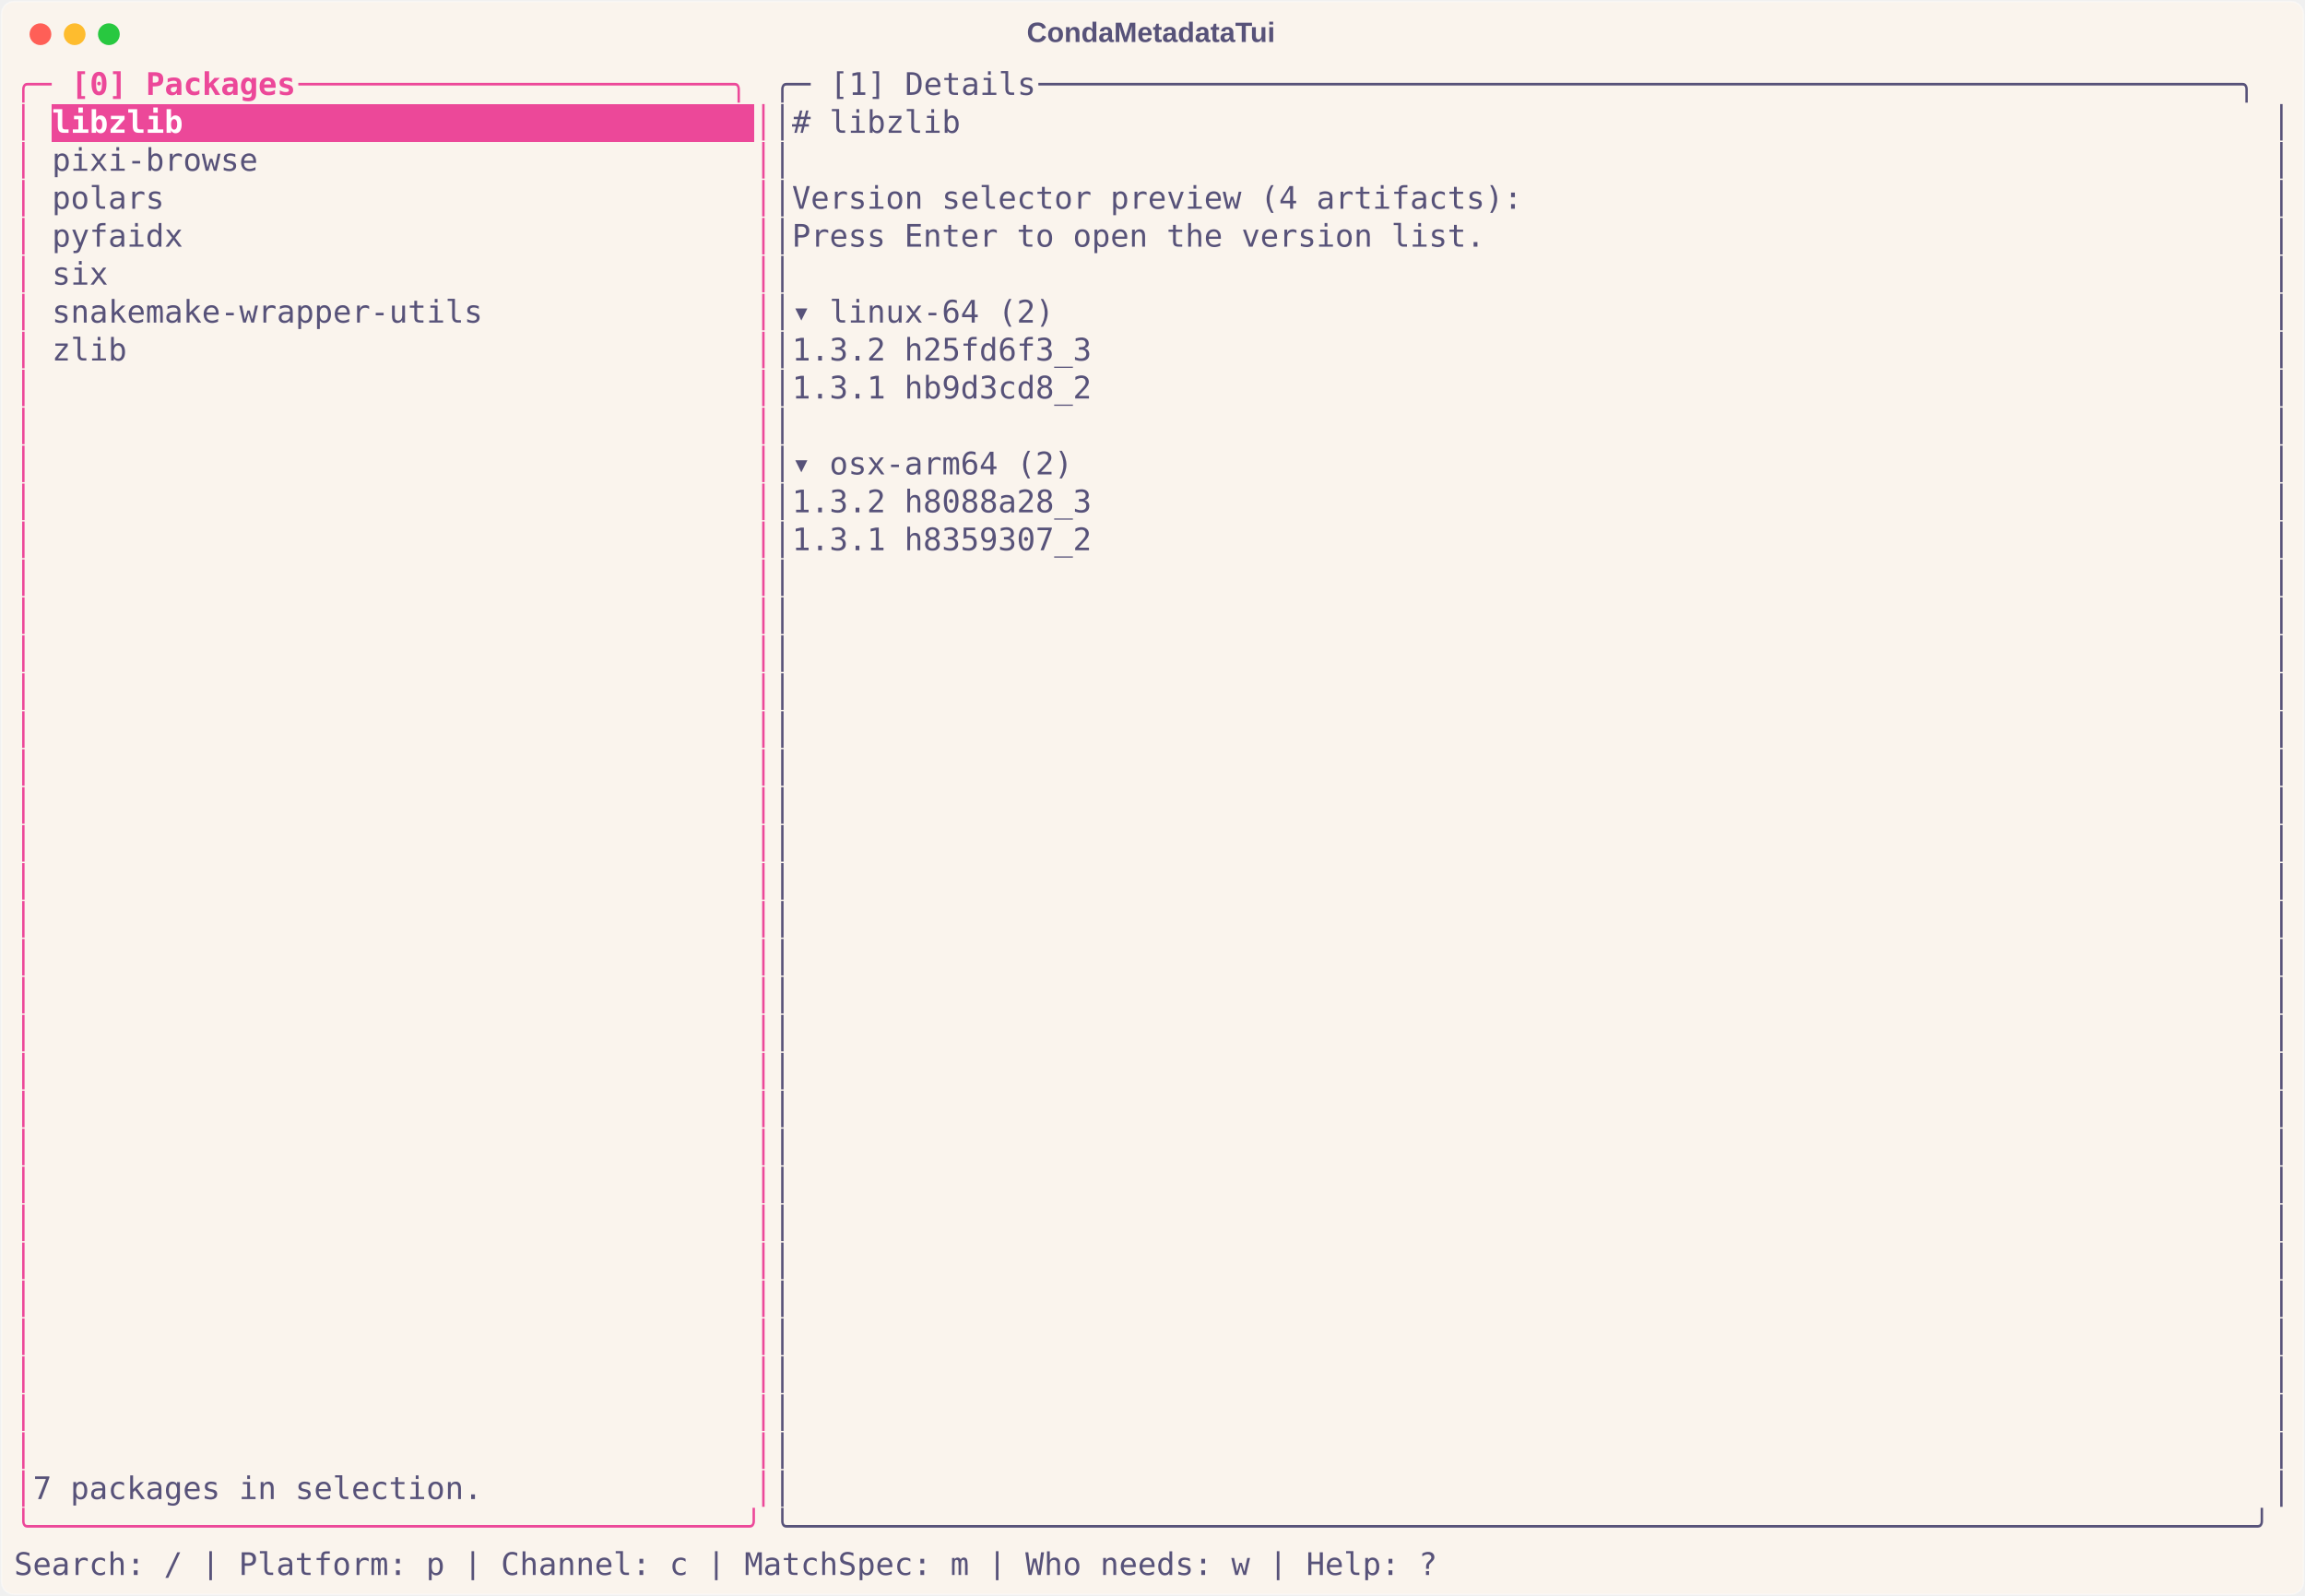
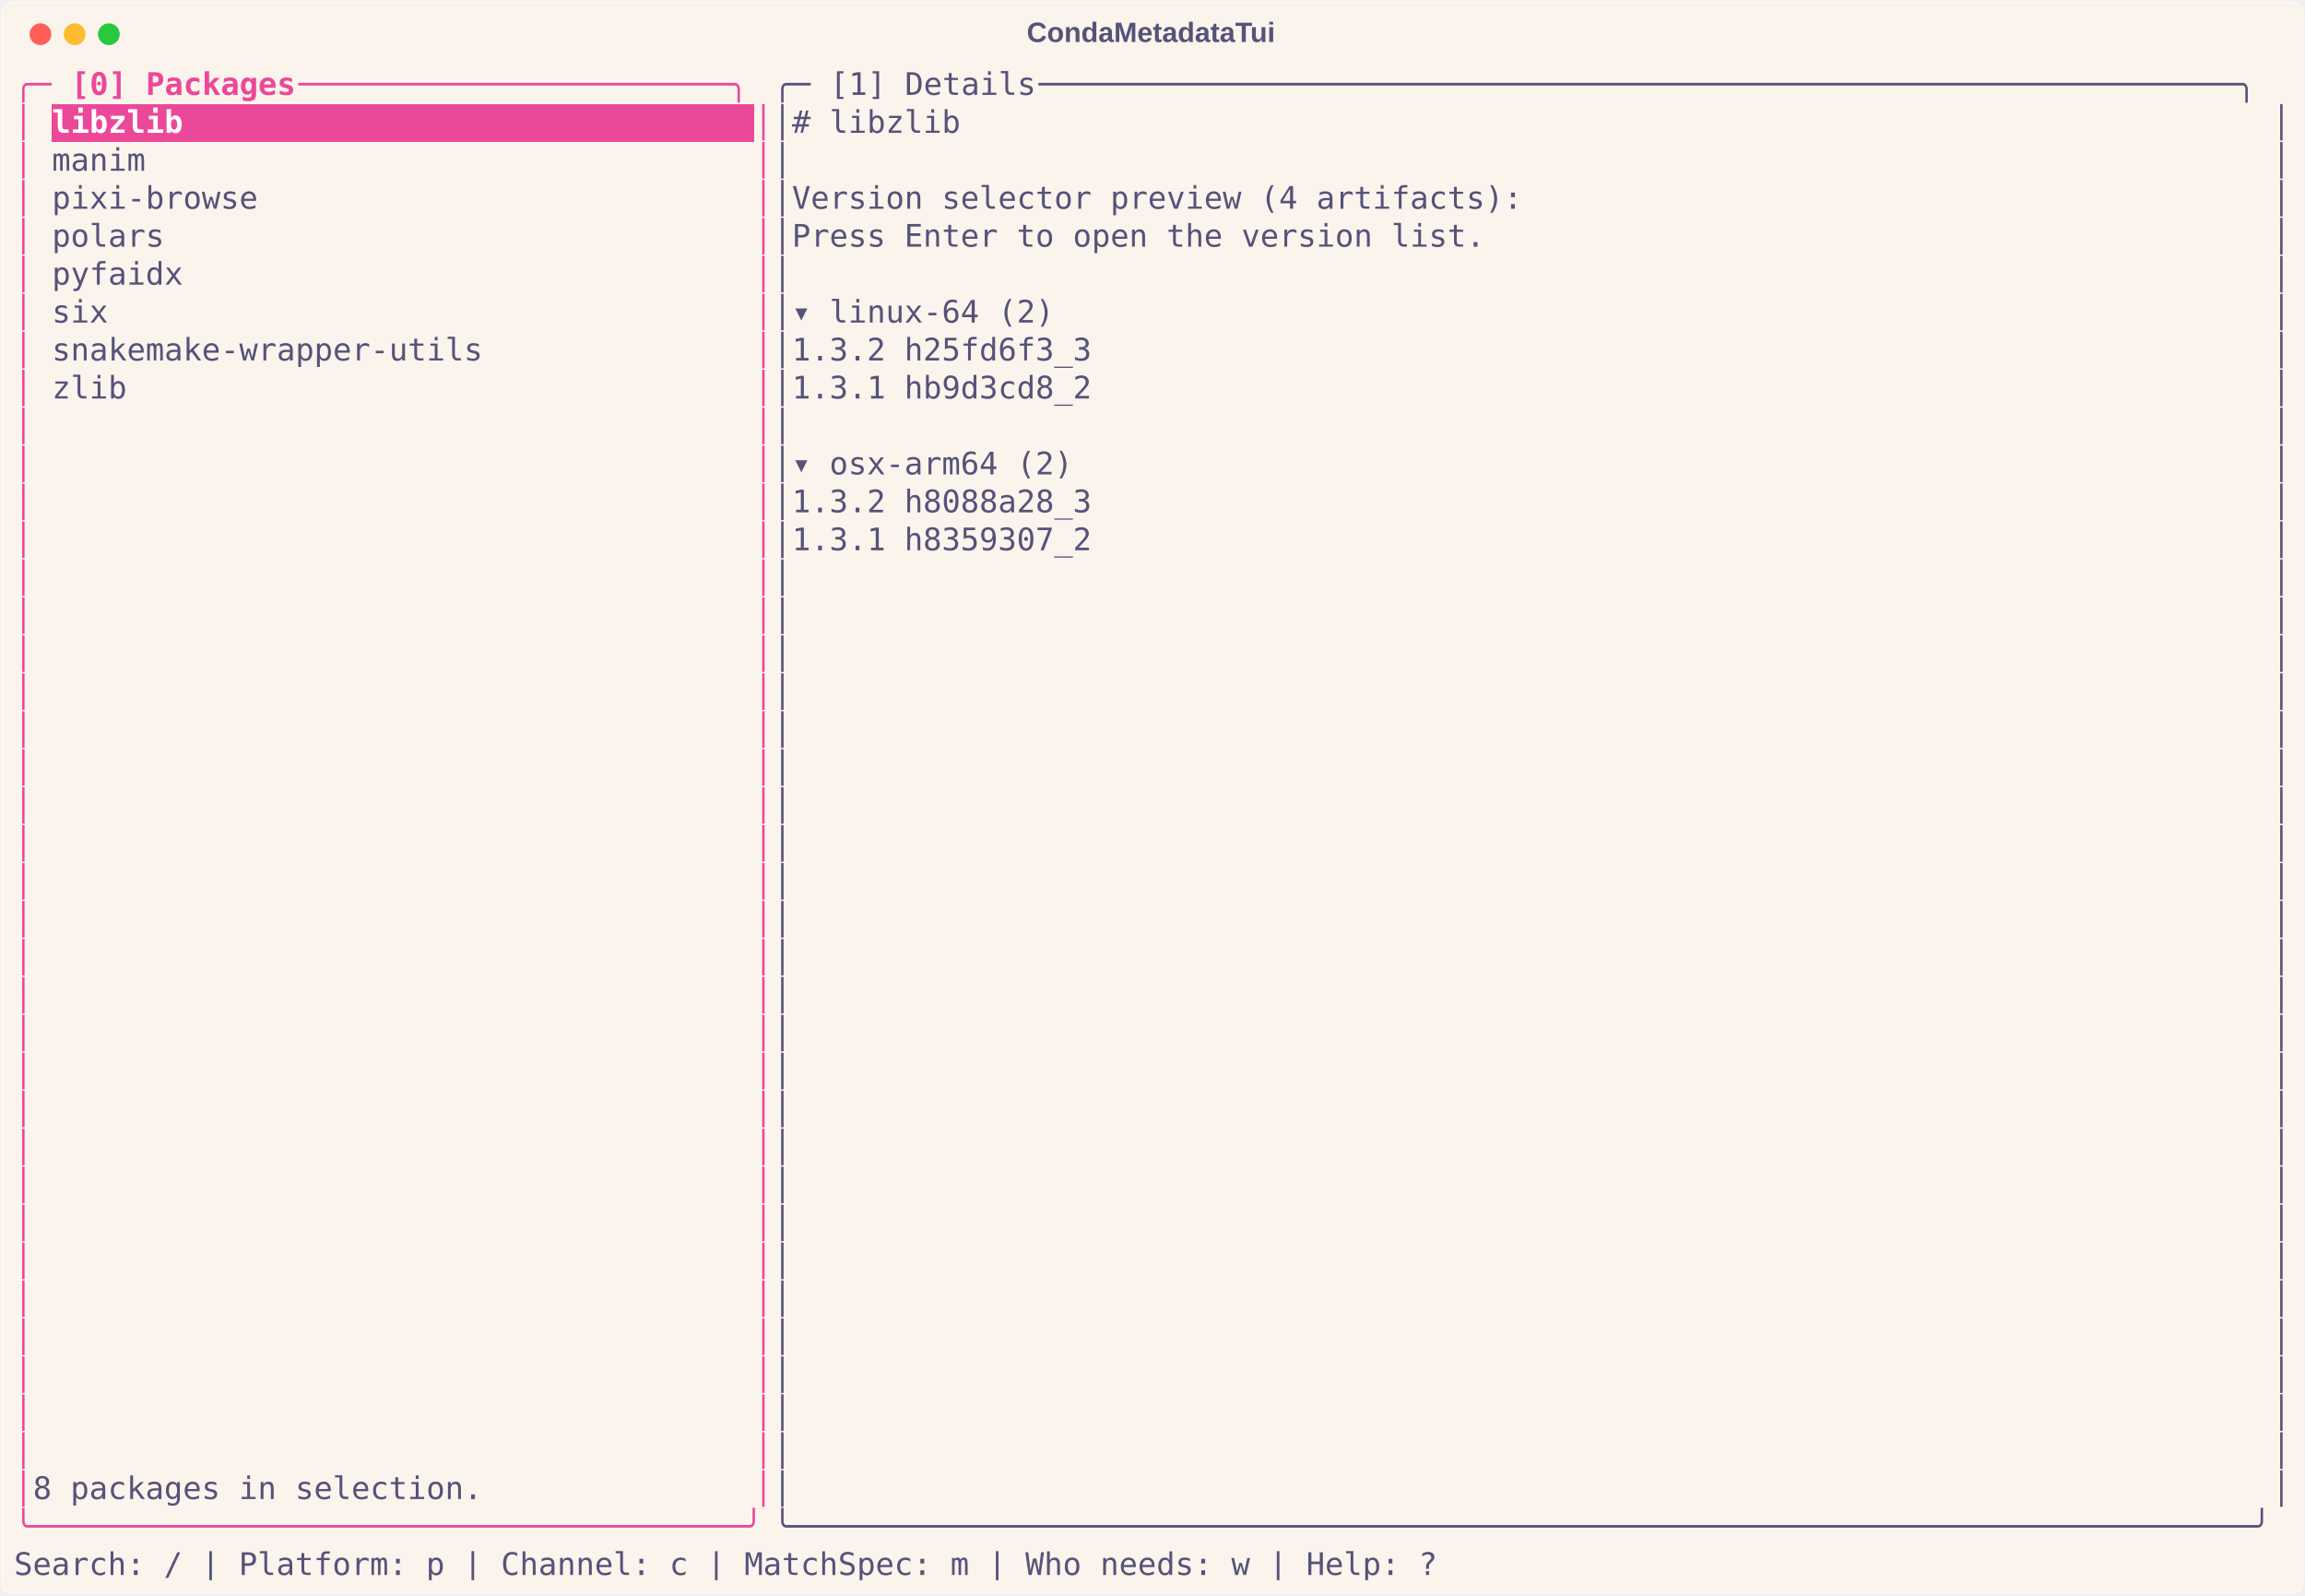
<svg xmlns="http://www.w3.org/2000/svg" class="rich-terminal" viewBox="0 0 1482 1026.0">
  <style>

    @font-face {
        font-family: "Fira Code";
        src: local("FiraCode-Regular"),
                url("https://cdnjs.cloudflare.com/ajax/libs/firacode/6.2.0/woff2/FiraCode-Regular.woff2") format("woff2"),
                url("https://cdnjs.cloudflare.com/ajax/libs/firacode/6.2.0/woff/FiraCode-Regular.woff") format("woff");
        font-style: normal;
        font-weight: 400;
    }
    @font-face {
        font-family: "Fira Code";
        src: local("FiraCode-Bold"),
                url("https://cdnjs.cloudflare.com/ajax/libs/firacode/6.2.0/woff2/FiraCode-Bold.woff2") format("woff2"),
                url("https://cdnjs.cloudflare.com/ajax/libs/firacode/6.2.0/woff/FiraCode-Bold.woff") format("woff");
        font-style: bold;
        font-weight: 700;
    }

    .terminal-matrix {
        font-family: Fira Code, monospace;
        font-size: 20px;
        line-height: 24.4px;
        font-variant-east-asian: full-width;
    }

    .terminal-title {
        font-size: 18px;
        font-weight: bold;
        font-family: arial;
    }

    .terminal-r1 { fill: #ec4899 }
.terminal-r2 { fill: #ec4899;font-weight: bold }
.terminal-r3 { fill: #575279 }
.terminal-r4 { fill: #ffffff;font-weight: bold }
    </style>
  <defs>
    <clipPath id="terminal-clip-terminal">
      <rect x="0" y="0" width="1463.0" height="975.0" />
    </clipPath>
    <clipPath id="terminal-line-0">
      <rect x="0" y="1.5" width="1464" height="24.65" />
    </clipPath>
    <clipPath id="terminal-line-1">
      <rect x="0" y="25.9" width="1464" height="24.65" />
    </clipPath>
    <clipPath id="terminal-line-2">
      <rect x="0" y="50.3" width="1464" height="24.65" />
    </clipPath>
    <clipPath id="terminal-line-3">
      <rect x="0" y="74.7" width="1464" height="24.65" />
    </clipPath>
    <clipPath id="terminal-line-4">
      <rect x="0" y="99.1" width="1464" height="24.65" />
    </clipPath>
    <clipPath id="terminal-line-5">
      <rect x="0" y="123.5" width="1464" height="24.65" />
    </clipPath>
    <clipPath id="terminal-line-6">
      <rect x="0" y="147.9" width="1464" height="24.65" />
    </clipPath>
    <clipPath id="terminal-line-7">
      <rect x="0" y="172.3" width="1464" height="24.65" />
    </clipPath>
    <clipPath id="terminal-line-8">
      <rect x="0" y="196.7" width="1464" height="24.65" />
    </clipPath>
    <clipPath id="terminal-line-9">
      <rect x="0" y="221.1" width="1464" height="24.65" />
    </clipPath>
    <clipPath id="terminal-line-10">
      <rect x="0" y="245.5" width="1464" height="24.65" />
    </clipPath>
    <clipPath id="terminal-line-11">
      <rect x="0" y="269.9" width="1464" height="24.65" />
    </clipPath>
    <clipPath id="terminal-line-12">
      <rect x="0" y="294.3" width="1464" height="24.65" />
    </clipPath>
    <clipPath id="terminal-line-13">
      <rect x="0" y="318.7" width="1464" height="24.65" />
    </clipPath>
    <clipPath id="terminal-line-14">
      <rect x="0" y="343.1" width="1464" height="24.65" />
    </clipPath>
    <clipPath id="terminal-line-15">
      <rect x="0" y="367.5" width="1464" height="24.65" />
    </clipPath>
    <clipPath id="terminal-line-16">
      <rect x="0" y="391.9" width="1464" height="24.65" />
    </clipPath>
    <clipPath id="terminal-line-17">
      <rect x="0" y="416.3" width="1464" height="24.65" />
    </clipPath>
    <clipPath id="terminal-line-18">
      <rect x="0" y="440.7" width="1464" height="24.65" />
    </clipPath>
    <clipPath id="terminal-line-19">
      <rect x="0" y="465.1" width="1464" height="24.65" />
    </clipPath>
    <clipPath id="terminal-line-20">
      <rect x="0" y="489.5" width="1464" height="24.65" />
    </clipPath>
    <clipPath id="terminal-line-21">
      <rect x="0" y="513.9" width="1464" height="24.65" />
    </clipPath>
    <clipPath id="terminal-line-22">
      <rect x="0" y="538.3" width="1464" height="24.65" />
    </clipPath>
    <clipPath id="terminal-line-23">
      <rect x="0" y="562.7" width="1464" height="24.65" />
    </clipPath>
    <clipPath id="terminal-line-24">
      <rect x="0" y="587.1" width="1464" height="24.65" />
    </clipPath>
    <clipPath id="terminal-line-25">
      <rect x="0" y="611.5" width="1464" height="24.65" />
    </clipPath>
    <clipPath id="terminal-line-26">
      <rect x="0" y="635.9" width="1464" height="24.65" />
    </clipPath>
    <clipPath id="terminal-line-27">
      <rect x="0" y="660.3" width="1464" height="24.65" />
    </clipPath>
    <clipPath id="terminal-line-28">
      <rect x="0" y="684.7" width="1464" height="24.65" />
    </clipPath>
    <clipPath id="terminal-line-29">
      <rect x="0" y="709.1" width="1464" height="24.65" />
    </clipPath>
    <clipPath id="terminal-line-30">
      <rect x="0" y="733.5" width="1464" height="24.65" />
    </clipPath>
    <clipPath id="terminal-line-31">
      <rect x="0" y="757.9" width="1464" height="24.65" />
    </clipPath>
    <clipPath id="terminal-line-32">
      <rect x="0" y="782.3" width="1464" height="24.65" />
    </clipPath>
    <clipPath id="terminal-line-33">
      <rect x="0" y="806.7" width="1464" height="24.65" />
    </clipPath>
    <clipPath id="terminal-line-34">
      <rect x="0" y="831.1" width="1464" height="24.65" />
    </clipPath>
    <clipPath id="terminal-line-35">
      <rect x="0" y="855.5" width="1464" height="24.65" />
    </clipPath>
    <clipPath id="terminal-line-36">
      <rect x="0" y="879.9" width="1464" height="24.65" />
    </clipPath>
    <clipPath id="terminal-line-37">
      <rect x="0" y="904.3" width="1464" height="24.65" />
    </clipPath>
    <clipPath id="terminal-line-38">
      <rect x="0" y="928.7" width="1464" height="24.65" />
    </clipPath>
  </defs>
  <rect fill="#faf4ed" stroke="rgba(255,255,255,0.35)" stroke-width="1" x="1" y="1" width="1480" height="1024" rx="8" />
  <text class="terminal-title" fill="#575279" text-anchor="middle" x="740" y="27">CondaMetadataTui</text>
  <g transform="translate(26,22)">
    <circle cx="0" cy="0" r="7" fill="#ff5f57" />
    <circle cx="22" cy="0" r="7" fill="#febc2e" />
    <circle cx="44" cy="0" r="7" fill="#28c840" />
  </g>
  <g transform="translate(9, 41)" clip-path="url(#terminal-clip-terminal)">
    <rect fill="#ec4899" x="24.4" y="25.9" width="85.4" height="24.65" shape-rendering="crispEdges" />
    <rect fill="#ec4899" x="109.8" y="25.9" width="366" height="24.65" shape-rendering="crispEdges" />
    <g class="terminal-matrix">
      <text class="terminal-r1" x="0" y="20" textLength="36.6" clip-path="url(#terminal-line-0)">╭─ </text>
      <text class="terminal-r2" x="36.6" y="20" textLength="146.4" clip-path="url(#terminal-line-0)">[0] Packages</text>
      <text class="terminal-r1" x="183" y="20" textLength="305" clip-path="url(#terminal-line-0)"> ───────────────────────╮</text>
      <text class="terminal-r3" x="488" y="20" textLength="36.6" clip-path="url(#terminal-line-0)">╭─ </text>
      <text class="terminal-r3" x="524.6" y="20" textLength="134.2" clip-path="url(#terminal-line-0)">[1] Details</text>
      <text class="terminal-r3" x="658.8" y="20" textLength="805.2" clip-path="url(#terminal-line-0)"> ────────────────────────────────────────────────────────────────╮</text>
      <text class="terminal-r3" x="1464" y="20" textLength="12.2" clip-path="url(#terminal-line-0)">
</text>
      <text class="terminal-r1" x="0" y="44.4" textLength="12.2" clip-path="url(#terminal-line-1)">│</text>
      <text class="terminal-r4" x="24.4" y="44.4" textLength="85.4" clip-path="url(#terminal-line-1)">libzlib</text>
      <text class="terminal-r1" x="475.8" y="44.4" textLength="12.2" clip-path="url(#terminal-line-1)">│</text>
      <text class="terminal-r3" x="488" y="44.4" textLength="12.2" clip-path="url(#terminal-line-1)">│</text>
      <text class="terminal-r3" x="500.2" y="44.4" textLength="109.8" clip-path="url(#terminal-line-1)"># libzlib</text>
      <text class="terminal-r3" x="1451.8" y="44.4" textLength="12.2" clip-path="url(#terminal-line-1)">│</text>
      <text class="terminal-r3" x="1464" y="44.4" textLength="12.2" clip-path="url(#terminal-line-1)">
</text>
      <text class="terminal-r1" x="0" y="68.8" textLength="12.2" clip-path="url(#terminal-line-2)">│</text>
-       <text class="terminal-r3" x="24.4" y="68.8" textLength="134.2" clip-path="url(#terminal-line-2)">pixi-browse</text>
+       <text class="terminal-r3" x="24.4" y="68.8" textLength="61" clip-path="url(#terminal-line-2)">manim</text>
      <text class="terminal-r1" x="475.8" y="68.8" textLength="12.2" clip-path="url(#terminal-line-2)">│</text>
      <text class="terminal-r3" x="488" y="68.8" textLength="12.2" clip-path="url(#terminal-line-2)">│</text>
      <text class="terminal-r3" x="1451.8" y="68.8" textLength="12.2" clip-path="url(#terminal-line-2)">│</text>
      <text class="terminal-r3" x="1464" y="68.8" textLength="12.2" clip-path="url(#terminal-line-2)">
</text>
      <text class="terminal-r1" x="0" y="93.2" textLength="12.2" clip-path="url(#terminal-line-3)">│</text>
-       <text class="terminal-r3" x="24.4" y="93.2" textLength="73.2" clip-path="url(#terminal-line-3)">polars</text>
+       <text class="terminal-r3" x="24.4" y="93.2" textLength="134.2" clip-path="url(#terminal-line-3)">pixi-browse</text>
      <text class="terminal-r1" x="475.8" y="93.2" textLength="12.2" clip-path="url(#terminal-line-3)">│</text>
      <text class="terminal-r3" x="488" y="93.2" textLength="12.2" clip-path="url(#terminal-line-3)">│</text>
      <text class="terminal-r3" x="500.2" y="93.2" textLength="475.8" clip-path="url(#terminal-line-3)">Version selector preview (4 artifacts):</text>
      <text class="terminal-r3" x="1451.8" y="93.2" textLength="12.2" clip-path="url(#terminal-line-3)">│</text>
      <text class="terminal-r3" x="1464" y="93.2" textLength="12.2" clip-path="url(#terminal-line-3)">
</text>
      <text class="terminal-r1" x="0" y="117.6" textLength="12.2" clip-path="url(#terminal-line-4)">│</text>
-       <text class="terminal-r3" x="24.4" y="117.6" textLength="85.4" clip-path="url(#terminal-line-4)">pyfaidx</text>
+       <text class="terminal-r3" x="24.4" y="117.6" textLength="73.2" clip-path="url(#terminal-line-4)">polars</text>
      <text class="terminal-r1" x="475.8" y="117.6" textLength="12.2" clip-path="url(#terminal-line-4)">│</text>
      <text class="terminal-r3" x="488" y="117.6" textLength="12.2" clip-path="url(#terminal-line-4)">│</text>
      <text class="terminal-r3" x="500.2" y="117.6" textLength="451.4" clip-path="url(#terminal-line-4)">Press Enter to open the version list.</text>
      <text class="terminal-r3" x="1451.8" y="117.6" textLength="12.2" clip-path="url(#terminal-line-4)">│</text>
      <text class="terminal-r3" x="1464" y="117.6" textLength="12.2" clip-path="url(#terminal-line-4)">
</text>
      <text class="terminal-r1" x="0" y="142" textLength="12.2" clip-path="url(#terminal-line-5)">│</text>
-       <text class="terminal-r3" x="24.4" y="142" textLength="36.6" clip-path="url(#terminal-line-5)">six</text>
+       <text class="terminal-r3" x="24.4" y="142" textLength="85.4" clip-path="url(#terminal-line-5)">pyfaidx</text>
      <text class="terminal-r1" x="475.8" y="142" textLength="12.2" clip-path="url(#terminal-line-5)">│</text>
      <text class="terminal-r3" x="488" y="142" textLength="12.2" clip-path="url(#terminal-line-5)">│</text>
      <text class="terminal-r3" x="1451.8" y="142" textLength="12.2" clip-path="url(#terminal-line-5)">│</text>
      <text class="terminal-r3" x="1464" y="142" textLength="12.2" clip-path="url(#terminal-line-5)">
</text>
      <text class="terminal-r1" x="0" y="166.4" textLength="12.2" clip-path="url(#terminal-line-6)">│</text>
-       <text class="terminal-r3" x="24.4" y="166.4" textLength="280.6" clip-path="url(#terminal-line-6)">snakemake-wrapper-utils</text>
+       <text class="terminal-r3" x="24.4" y="166.4" textLength="36.6" clip-path="url(#terminal-line-6)">six</text>
      <text class="terminal-r1" x="475.8" y="166.4" textLength="12.2" clip-path="url(#terminal-line-6)">│</text>
      <text class="terminal-r3" x="488" y="166.4" textLength="12.2" clip-path="url(#terminal-line-6)">│</text>
      <text class="terminal-r3" x="500.2" y="166.4" textLength="170.8" clip-path="url(#terminal-line-6)">▾ linux-64 (2)</text>
      <text class="terminal-r3" x="1451.8" y="166.4" textLength="12.2" clip-path="url(#terminal-line-6)">│</text>
      <text class="terminal-r3" x="1464" y="166.4" textLength="12.2" clip-path="url(#terminal-line-6)">
</text>
      <text class="terminal-r1" x="0" y="190.8" textLength="12.2" clip-path="url(#terminal-line-7)">│</text>
-       <text class="terminal-r3" x="24.4" y="190.8" textLength="48.8" clip-path="url(#terminal-line-7)">zlib</text>
+       <text class="terminal-r3" x="24.4" y="190.8" textLength="280.6" clip-path="url(#terminal-line-7)">snakemake-wrapper-utils</text>
      <text class="terminal-r1" x="475.8" y="190.8" textLength="12.2" clip-path="url(#terminal-line-7)">│</text>
      <text class="terminal-r3" x="488" y="190.8" textLength="12.2" clip-path="url(#terminal-line-7)">│</text>
      <text class="terminal-r3" x="500.2" y="190.8" textLength="195.2" clip-path="url(#terminal-line-7)">1.3.2 h25fd6f3_3</text>
      <text class="terminal-r3" x="1451.8" y="190.8" textLength="12.2" clip-path="url(#terminal-line-7)">│</text>
      <text class="terminal-r3" x="1464" y="190.8" textLength="12.2" clip-path="url(#terminal-line-7)">
</text>
      <text class="terminal-r1" x="0" y="215.2" textLength="12.2" clip-path="url(#terminal-line-8)">│</text>
+       <text class="terminal-r3" x="24.4" y="215.2" textLength="48.8" clip-path="url(#terminal-line-8)">zlib</text>
      <text class="terminal-r1" x="475.8" y="215.2" textLength="12.2" clip-path="url(#terminal-line-8)">│</text>
      <text class="terminal-r3" x="488" y="215.2" textLength="12.2" clip-path="url(#terminal-line-8)">│</text>
      <text class="terminal-r3" x="500.2" y="215.2" textLength="195.2" clip-path="url(#terminal-line-8)">1.3.1 hb9d3cd8_2</text>
      <text class="terminal-r3" x="1451.8" y="215.2" textLength="12.2" clip-path="url(#terminal-line-8)">│</text>
      <text class="terminal-r3" x="1464" y="215.2" textLength="12.2" clip-path="url(#terminal-line-8)">
</text>
      <text class="terminal-r1" x="0" y="239.6" textLength="12.2" clip-path="url(#terminal-line-9)">│</text>
      <text class="terminal-r1" x="475.8" y="239.6" textLength="12.2" clip-path="url(#terminal-line-9)">│</text>
      <text class="terminal-r3" x="488" y="239.6" textLength="12.2" clip-path="url(#terminal-line-9)">│</text>
      <text class="terminal-r3" x="1451.8" y="239.6" textLength="12.2" clip-path="url(#terminal-line-9)">│</text>
      <text class="terminal-r3" x="1464" y="239.6" textLength="12.2" clip-path="url(#terminal-line-9)">
</text>
      <text class="terminal-r1" x="0" y="264" textLength="12.2" clip-path="url(#terminal-line-10)">│</text>
      <text class="terminal-r1" x="475.8" y="264" textLength="12.2" clip-path="url(#terminal-line-10)">│</text>
      <text class="terminal-r3" x="488" y="264" textLength="12.2" clip-path="url(#terminal-line-10)">│</text>
      <text class="terminal-r3" x="500.2" y="264" textLength="183" clip-path="url(#terminal-line-10)">▾ osx-arm64 (2)</text>
      <text class="terminal-r3" x="1451.8" y="264" textLength="12.2" clip-path="url(#terminal-line-10)">│</text>
      <text class="terminal-r3" x="1464" y="264" textLength="12.2" clip-path="url(#terminal-line-10)">
</text>
      <text class="terminal-r1" x="0" y="288.4" textLength="12.2" clip-path="url(#terminal-line-11)">│</text>
      <text class="terminal-r1" x="475.8" y="288.4" textLength="12.2" clip-path="url(#terminal-line-11)">│</text>
      <text class="terminal-r3" x="488" y="288.4" textLength="12.2" clip-path="url(#terminal-line-11)">│</text>
      <text class="terminal-r3" x="500.2" y="288.4" textLength="195.2" clip-path="url(#terminal-line-11)">1.3.2 h8088a28_3</text>
      <text class="terminal-r3" x="1451.8" y="288.4" textLength="12.2" clip-path="url(#terminal-line-11)">│</text>
      <text class="terminal-r3" x="1464" y="288.4" textLength="12.2" clip-path="url(#terminal-line-11)">
</text>
      <text class="terminal-r1" x="0" y="312.8" textLength="12.2" clip-path="url(#terminal-line-12)">│</text>
      <text class="terminal-r1" x="475.8" y="312.8" textLength="12.2" clip-path="url(#terminal-line-12)">│</text>
      <text class="terminal-r3" x="488" y="312.8" textLength="12.2" clip-path="url(#terminal-line-12)">│</text>
      <text class="terminal-r3" x="500.2" y="312.8" textLength="195.2" clip-path="url(#terminal-line-12)">1.3.1 h8359307_2</text>
      <text class="terminal-r3" x="1451.8" y="312.8" textLength="12.2" clip-path="url(#terminal-line-12)">│</text>
      <text class="terminal-r3" x="1464" y="312.8" textLength="12.2" clip-path="url(#terminal-line-12)">
</text>
      <text class="terminal-r1" x="0" y="337.2" textLength="12.2" clip-path="url(#terminal-line-13)">│</text>
      <text class="terminal-r1" x="475.8" y="337.2" textLength="12.2" clip-path="url(#terminal-line-13)">│</text>
      <text class="terminal-r3" x="488" y="337.2" textLength="12.2" clip-path="url(#terminal-line-13)">│</text>
      <text class="terminal-r3" x="1451.8" y="337.2" textLength="12.2" clip-path="url(#terminal-line-13)">│</text>
      <text class="terminal-r3" x="1464" y="337.2" textLength="12.2" clip-path="url(#terminal-line-13)">
</text>
      <text class="terminal-r1" x="0" y="361.6" textLength="12.2" clip-path="url(#terminal-line-14)">│</text>
      <text class="terminal-r1" x="475.8" y="361.6" textLength="12.2" clip-path="url(#terminal-line-14)">│</text>
      <text class="terminal-r3" x="488" y="361.6" textLength="12.2" clip-path="url(#terminal-line-14)">│</text>
      <text class="terminal-r3" x="1451.8" y="361.6" textLength="12.2" clip-path="url(#terminal-line-14)">│</text>
      <text class="terminal-r3" x="1464" y="361.6" textLength="12.2" clip-path="url(#terminal-line-14)">
</text>
      <text class="terminal-r1" x="0" y="386" textLength="12.2" clip-path="url(#terminal-line-15)">│</text>
      <text class="terminal-r1" x="475.8" y="386" textLength="12.2" clip-path="url(#terminal-line-15)">│</text>
      <text class="terminal-r3" x="488" y="386" textLength="12.2" clip-path="url(#terminal-line-15)">│</text>
      <text class="terminal-r3" x="1451.8" y="386" textLength="12.2" clip-path="url(#terminal-line-15)">│</text>
      <text class="terminal-r3" x="1464" y="386" textLength="12.2" clip-path="url(#terminal-line-15)">
</text>
      <text class="terminal-r1" x="0" y="410.4" textLength="12.2" clip-path="url(#terminal-line-16)">│</text>
      <text class="terminal-r1" x="475.8" y="410.4" textLength="12.2" clip-path="url(#terminal-line-16)">│</text>
      <text class="terminal-r3" x="488" y="410.4" textLength="12.2" clip-path="url(#terminal-line-16)">│</text>
      <text class="terminal-r3" x="1451.8" y="410.4" textLength="12.2" clip-path="url(#terminal-line-16)">│</text>
      <text class="terminal-r3" x="1464" y="410.4" textLength="12.2" clip-path="url(#terminal-line-16)">
</text>
      <text class="terminal-r1" x="0" y="434.8" textLength="12.2" clip-path="url(#terminal-line-17)">│</text>
      <text class="terminal-r1" x="475.8" y="434.8" textLength="12.2" clip-path="url(#terminal-line-17)">│</text>
      <text class="terminal-r3" x="488" y="434.8" textLength="12.2" clip-path="url(#terminal-line-17)">│</text>
      <text class="terminal-r3" x="1451.8" y="434.8" textLength="12.2" clip-path="url(#terminal-line-17)">│</text>
      <text class="terminal-r3" x="1464" y="434.8" textLength="12.2" clip-path="url(#terminal-line-17)">
</text>
      <text class="terminal-r1" x="0" y="459.2" textLength="12.2" clip-path="url(#terminal-line-18)">│</text>
      <text class="terminal-r1" x="475.8" y="459.2" textLength="12.2" clip-path="url(#terminal-line-18)">│</text>
      <text class="terminal-r3" x="488" y="459.2" textLength="12.2" clip-path="url(#terminal-line-18)">│</text>
      <text class="terminal-r3" x="1451.8" y="459.2" textLength="12.2" clip-path="url(#terminal-line-18)">│</text>
      <text class="terminal-r3" x="1464" y="459.2" textLength="12.2" clip-path="url(#terminal-line-18)">
</text>
      <text class="terminal-r1" x="0" y="483.6" textLength="12.2" clip-path="url(#terminal-line-19)">│</text>
      <text class="terminal-r1" x="475.8" y="483.6" textLength="12.2" clip-path="url(#terminal-line-19)">│</text>
      <text class="terminal-r3" x="488" y="483.6" textLength="12.2" clip-path="url(#terminal-line-19)">│</text>
      <text class="terminal-r3" x="1451.8" y="483.6" textLength="12.2" clip-path="url(#terminal-line-19)">│</text>
      <text class="terminal-r3" x="1464" y="483.6" textLength="12.2" clip-path="url(#terminal-line-19)">
</text>
      <text class="terminal-r1" x="0" y="508" textLength="12.2" clip-path="url(#terminal-line-20)">│</text>
      <text class="terminal-r1" x="475.8" y="508" textLength="12.2" clip-path="url(#terminal-line-20)">│</text>
      <text class="terminal-r3" x="488" y="508" textLength="12.2" clip-path="url(#terminal-line-20)">│</text>
      <text class="terminal-r3" x="1451.8" y="508" textLength="12.2" clip-path="url(#terminal-line-20)">│</text>
      <text class="terminal-r3" x="1464" y="508" textLength="12.2" clip-path="url(#terminal-line-20)">
</text>
      <text class="terminal-r1" x="0" y="532.4" textLength="12.2" clip-path="url(#terminal-line-21)">│</text>
      <text class="terminal-r1" x="475.8" y="532.4" textLength="12.2" clip-path="url(#terminal-line-21)">│</text>
      <text class="terminal-r3" x="488" y="532.4" textLength="12.2" clip-path="url(#terminal-line-21)">│</text>
      <text class="terminal-r3" x="1451.8" y="532.4" textLength="12.2" clip-path="url(#terminal-line-21)">│</text>
      <text class="terminal-r3" x="1464" y="532.4" textLength="12.2" clip-path="url(#terminal-line-21)">
</text>
      <text class="terminal-r1" x="0" y="556.8" textLength="12.2" clip-path="url(#terminal-line-22)">│</text>
      <text class="terminal-r1" x="475.8" y="556.8" textLength="12.2" clip-path="url(#terminal-line-22)">│</text>
      <text class="terminal-r3" x="488" y="556.8" textLength="12.2" clip-path="url(#terminal-line-22)">│</text>
      <text class="terminal-r3" x="1451.8" y="556.8" textLength="12.2" clip-path="url(#terminal-line-22)">│</text>
      <text class="terminal-r3" x="1464" y="556.8" textLength="12.2" clip-path="url(#terminal-line-22)">
</text>
      <text class="terminal-r1" x="0" y="581.2" textLength="12.2" clip-path="url(#terminal-line-23)">│</text>
      <text class="terminal-r1" x="475.8" y="581.2" textLength="12.2" clip-path="url(#terminal-line-23)">│</text>
      <text class="terminal-r3" x="488" y="581.2" textLength="12.2" clip-path="url(#terminal-line-23)">│</text>
      <text class="terminal-r3" x="1451.8" y="581.2" textLength="12.2" clip-path="url(#terminal-line-23)">│</text>
      <text class="terminal-r3" x="1464" y="581.2" textLength="12.2" clip-path="url(#terminal-line-23)">
</text>
      <text class="terminal-r1" x="0" y="605.6" textLength="12.2" clip-path="url(#terminal-line-24)">│</text>
      <text class="terminal-r1" x="475.8" y="605.6" textLength="12.2" clip-path="url(#terminal-line-24)">│</text>
      <text class="terminal-r3" x="488" y="605.6" textLength="12.2" clip-path="url(#terminal-line-24)">│</text>
      <text class="terminal-r3" x="1451.8" y="605.6" textLength="12.2" clip-path="url(#terminal-line-24)">│</text>
      <text class="terminal-r3" x="1464" y="605.6" textLength="12.2" clip-path="url(#terminal-line-24)">
</text>
      <text class="terminal-r1" x="0" y="630" textLength="12.2" clip-path="url(#terminal-line-25)">│</text>
      <text class="terminal-r1" x="475.8" y="630" textLength="12.2" clip-path="url(#terminal-line-25)">│</text>
      <text class="terminal-r3" x="488" y="630" textLength="12.2" clip-path="url(#terminal-line-25)">│</text>
      <text class="terminal-r3" x="1451.8" y="630" textLength="12.2" clip-path="url(#terminal-line-25)">│</text>
      <text class="terminal-r3" x="1464" y="630" textLength="12.2" clip-path="url(#terminal-line-25)">
</text>
      <text class="terminal-r1" x="0" y="654.4" textLength="12.2" clip-path="url(#terminal-line-26)">│</text>
      <text class="terminal-r1" x="475.8" y="654.4" textLength="12.2" clip-path="url(#terminal-line-26)">│</text>
      <text class="terminal-r3" x="488" y="654.4" textLength="12.2" clip-path="url(#terminal-line-26)">│</text>
      <text class="terminal-r3" x="1451.8" y="654.4" textLength="12.2" clip-path="url(#terminal-line-26)">│</text>
      <text class="terminal-r3" x="1464" y="654.4" textLength="12.2" clip-path="url(#terminal-line-26)">
</text>
      <text class="terminal-r1" x="0" y="678.8" textLength="12.2" clip-path="url(#terminal-line-27)">│</text>
      <text class="terminal-r1" x="475.8" y="678.8" textLength="12.2" clip-path="url(#terminal-line-27)">│</text>
      <text class="terminal-r3" x="488" y="678.8" textLength="12.2" clip-path="url(#terminal-line-27)">│</text>
      <text class="terminal-r3" x="1451.8" y="678.8" textLength="12.2" clip-path="url(#terminal-line-27)">│</text>
      <text class="terminal-r3" x="1464" y="678.8" textLength="12.2" clip-path="url(#terminal-line-27)">
</text>
      <text class="terminal-r1" x="0" y="703.2" textLength="12.2" clip-path="url(#terminal-line-28)">│</text>
      <text class="terminal-r1" x="475.8" y="703.2" textLength="12.2" clip-path="url(#terminal-line-28)">│</text>
      <text class="terminal-r3" x="488" y="703.2" textLength="12.2" clip-path="url(#terminal-line-28)">│</text>
      <text class="terminal-r3" x="1451.8" y="703.2" textLength="12.2" clip-path="url(#terminal-line-28)">│</text>
      <text class="terminal-r3" x="1464" y="703.2" textLength="12.2" clip-path="url(#terminal-line-28)">
</text>
      <text class="terminal-r1" x="0" y="727.6" textLength="12.2" clip-path="url(#terminal-line-29)">│</text>
      <text class="terminal-r1" x="475.8" y="727.6" textLength="12.2" clip-path="url(#terminal-line-29)">│</text>
      <text class="terminal-r3" x="488" y="727.6" textLength="12.2" clip-path="url(#terminal-line-29)">│</text>
      <text class="terminal-r3" x="1451.8" y="727.6" textLength="12.2" clip-path="url(#terminal-line-29)">│</text>
      <text class="terminal-r3" x="1464" y="727.6" textLength="12.2" clip-path="url(#terminal-line-29)">
</text>
      <text class="terminal-r1" x="0" y="752" textLength="12.2" clip-path="url(#terminal-line-30)">│</text>
      <text class="terminal-r1" x="475.8" y="752" textLength="12.2" clip-path="url(#terminal-line-30)">│</text>
      <text class="terminal-r3" x="488" y="752" textLength="12.2" clip-path="url(#terminal-line-30)">│</text>
      <text class="terminal-r3" x="1451.8" y="752" textLength="12.2" clip-path="url(#terminal-line-30)">│</text>
      <text class="terminal-r3" x="1464" y="752" textLength="12.2" clip-path="url(#terminal-line-30)">
</text>
      <text class="terminal-r1" x="0" y="776.4" textLength="12.2" clip-path="url(#terminal-line-31)">│</text>
      <text class="terminal-r1" x="475.8" y="776.4" textLength="12.2" clip-path="url(#terminal-line-31)">│</text>
      <text class="terminal-r3" x="488" y="776.4" textLength="12.2" clip-path="url(#terminal-line-31)">│</text>
      <text class="terminal-r3" x="1451.8" y="776.4" textLength="12.2" clip-path="url(#terminal-line-31)">│</text>
      <text class="terminal-r3" x="1464" y="776.4" textLength="12.2" clip-path="url(#terminal-line-31)">
</text>
      <text class="terminal-r1" x="0" y="800.8" textLength="12.2" clip-path="url(#terminal-line-32)">│</text>
      <text class="terminal-r1" x="475.8" y="800.8" textLength="12.2" clip-path="url(#terminal-line-32)">│</text>
      <text class="terminal-r3" x="488" y="800.8" textLength="12.2" clip-path="url(#terminal-line-32)">│</text>
      <text class="terminal-r3" x="1451.8" y="800.8" textLength="12.2" clip-path="url(#terminal-line-32)">│</text>
      <text class="terminal-r3" x="1464" y="800.8" textLength="12.2" clip-path="url(#terminal-line-32)">
</text>
      <text class="terminal-r1" x="0" y="825.2" textLength="12.2" clip-path="url(#terminal-line-33)">│</text>
      <text class="terminal-r1" x="475.8" y="825.2" textLength="12.2" clip-path="url(#terminal-line-33)">│</text>
      <text class="terminal-r3" x="488" y="825.2" textLength="12.2" clip-path="url(#terminal-line-33)">│</text>
      <text class="terminal-r3" x="1451.8" y="825.2" textLength="12.2" clip-path="url(#terminal-line-33)">│</text>
      <text class="terminal-r3" x="1464" y="825.2" textLength="12.2" clip-path="url(#terminal-line-33)">
</text>
      <text class="terminal-r1" x="0" y="849.6" textLength="12.2" clip-path="url(#terminal-line-34)">│</text>
      <text class="terminal-r1" x="475.8" y="849.6" textLength="12.2" clip-path="url(#terminal-line-34)">│</text>
      <text class="terminal-r3" x="488" y="849.6" textLength="12.2" clip-path="url(#terminal-line-34)">│</text>
      <text class="terminal-r3" x="1451.8" y="849.6" textLength="12.2" clip-path="url(#terminal-line-34)">│</text>
      <text class="terminal-r3" x="1464" y="849.6" textLength="12.2" clip-path="url(#terminal-line-34)">
</text>
      <text class="terminal-r1" x="0" y="874" textLength="12.2" clip-path="url(#terminal-line-35)">│</text>
      <text class="terminal-r1" x="475.8" y="874" textLength="12.2" clip-path="url(#terminal-line-35)">│</text>
      <text class="terminal-r3" x="488" y="874" textLength="12.2" clip-path="url(#terminal-line-35)">│</text>
      <text class="terminal-r3" x="1451.8" y="874" textLength="12.2" clip-path="url(#terminal-line-35)">│</text>
      <text class="terminal-r3" x="1464" y="874" textLength="12.2" clip-path="url(#terminal-line-35)">
</text>
      <text class="terminal-r1" x="0" y="898.4" textLength="12.2" clip-path="url(#terminal-line-36)">│</text>
      <text class="terminal-r1" x="475.8" y="898.4" textLength="12.2" clip-path="url(#terminal-line-36)">│</text>
      <text class="terminal-r3" x="488" y="898.4" textLength="12.2" clip-path="url(#terminal-line-36)">│</text>
      <text class="terminal-r3" x="1451.8" y="898.4" textLength="12.2" clip-path="url(#terminal-line-36)">│</text>
      <text class="terminal-r3" x="1464" y="898.4" textLength="12.2" clip-path="url(#terminal-line-36)">
</text>
      <text class="terminal-r1" x="0" y="922.8" textLength="12.2" clip-path="url(#terminal-line-37)">│</text>
-       <text class="terminal-r3" x="12.2" y="922.8" textLength="292.8" clip-path="url(#terminal-line-37)">7 packages in selection.</text>
+       <text class="terminal-r3" x="12.2" y="922.8" textLength="292.8" clip-path="url(#terminal-line-37)">8 packages in selection.</text>
      <text class="terminal-r1" x="475.8" y="922.8" textLength="12.2" clip-path="url(#terminal-line-37)">│</text>
      <text class="terminal-r3" x="488" y="922.8" textLength="12.2" clip-path="url(#terminal-line-37)">│</text>
      <text class="terminal-r3" x="1451.8" y="922.8" textLength="12.2" clip-path="url(#terminal-line-37)">│</text>
      <text class="terminal-r3" x="1464" y="922.8" textLength="12.2" clip-path="url(#terminal-line-37)">
</text>
      <text class="terminal-r1" x="0" y="947.2" textLength="488" clip-path="url(#terminal-line-38)">╰──────────────────────────────────────╯</text>
      <text class="terminal-r3" x="488" y="947.2" textLength="976" clip-path="url(#terminal-line-38)">╰──────────────────────────────────────────────────────────────────────────────╯</text>
      <text class="terminal-r3" x="1464" y="947.2" textLength="12.2" clip-path="url(#terminal-line-38)">
</text>
      <text class="terminal-r3" x="0" y="971.6" textLength="927.2" clip-path="url(#terminal-line-39)">Search: / | Platform: p | Channel: c | MatchSpec: m | Who needs: w | Help: ?</text>
    </g>
  </g>
</svg>
